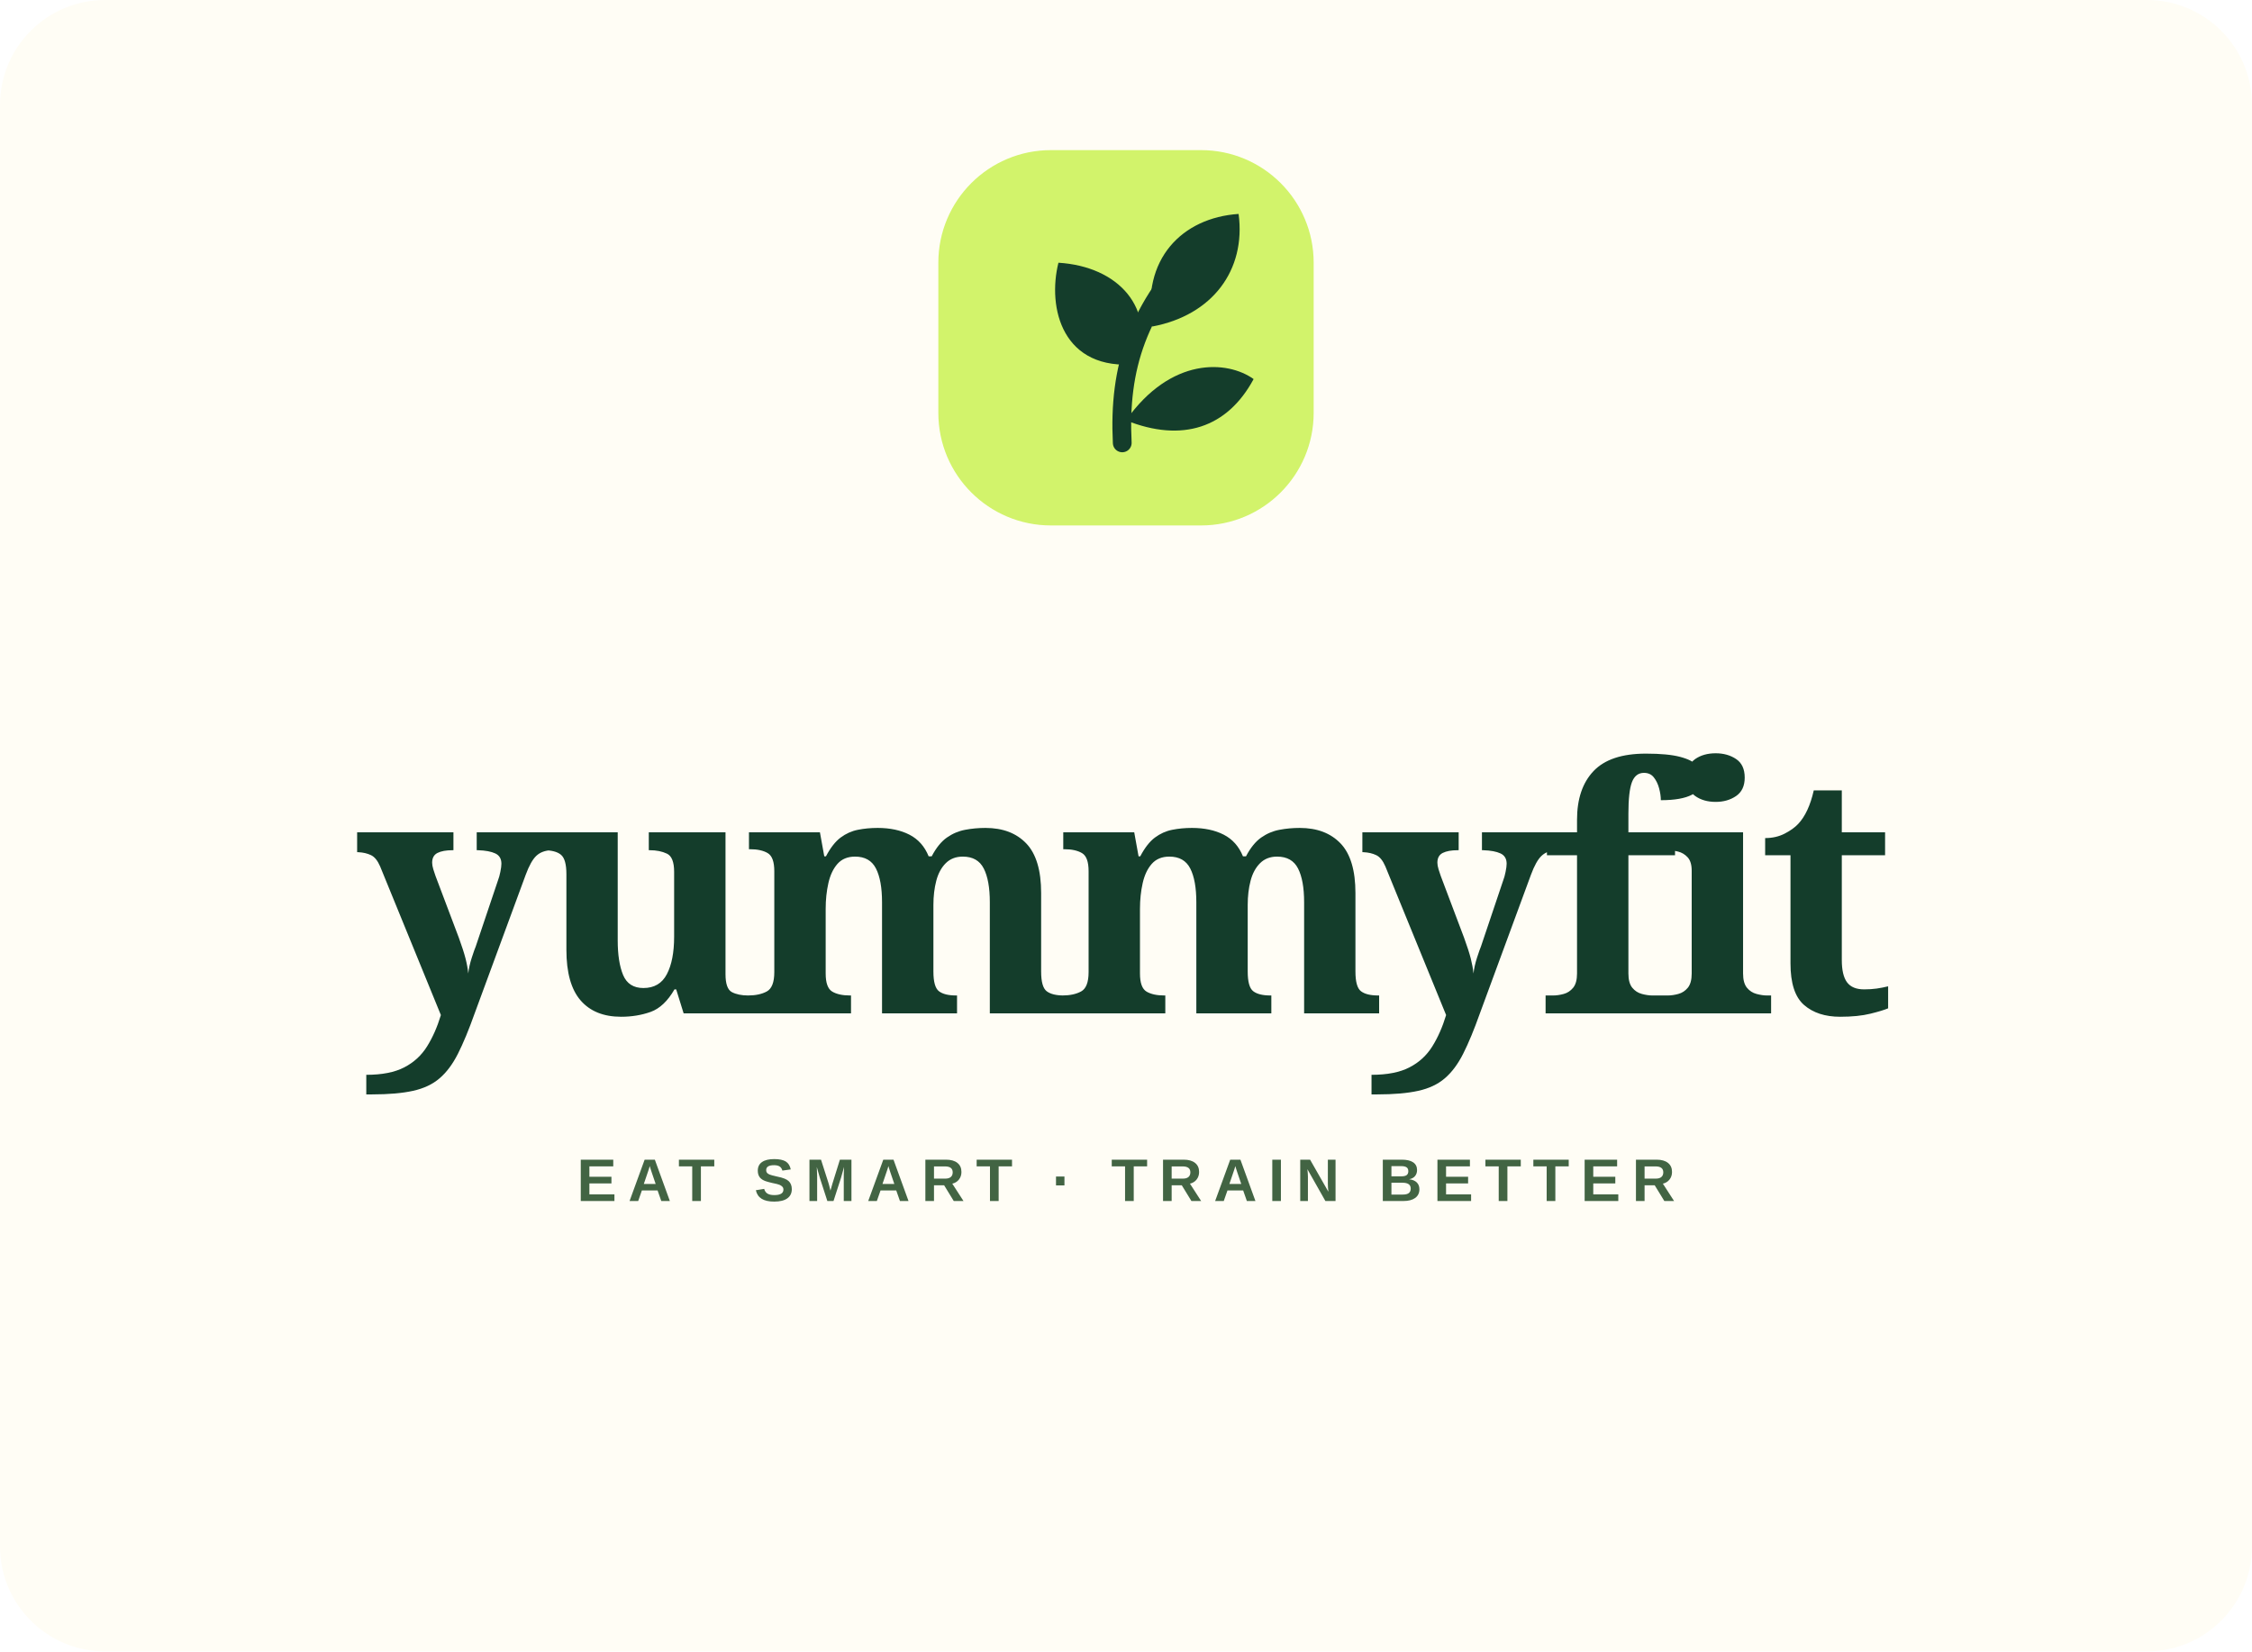
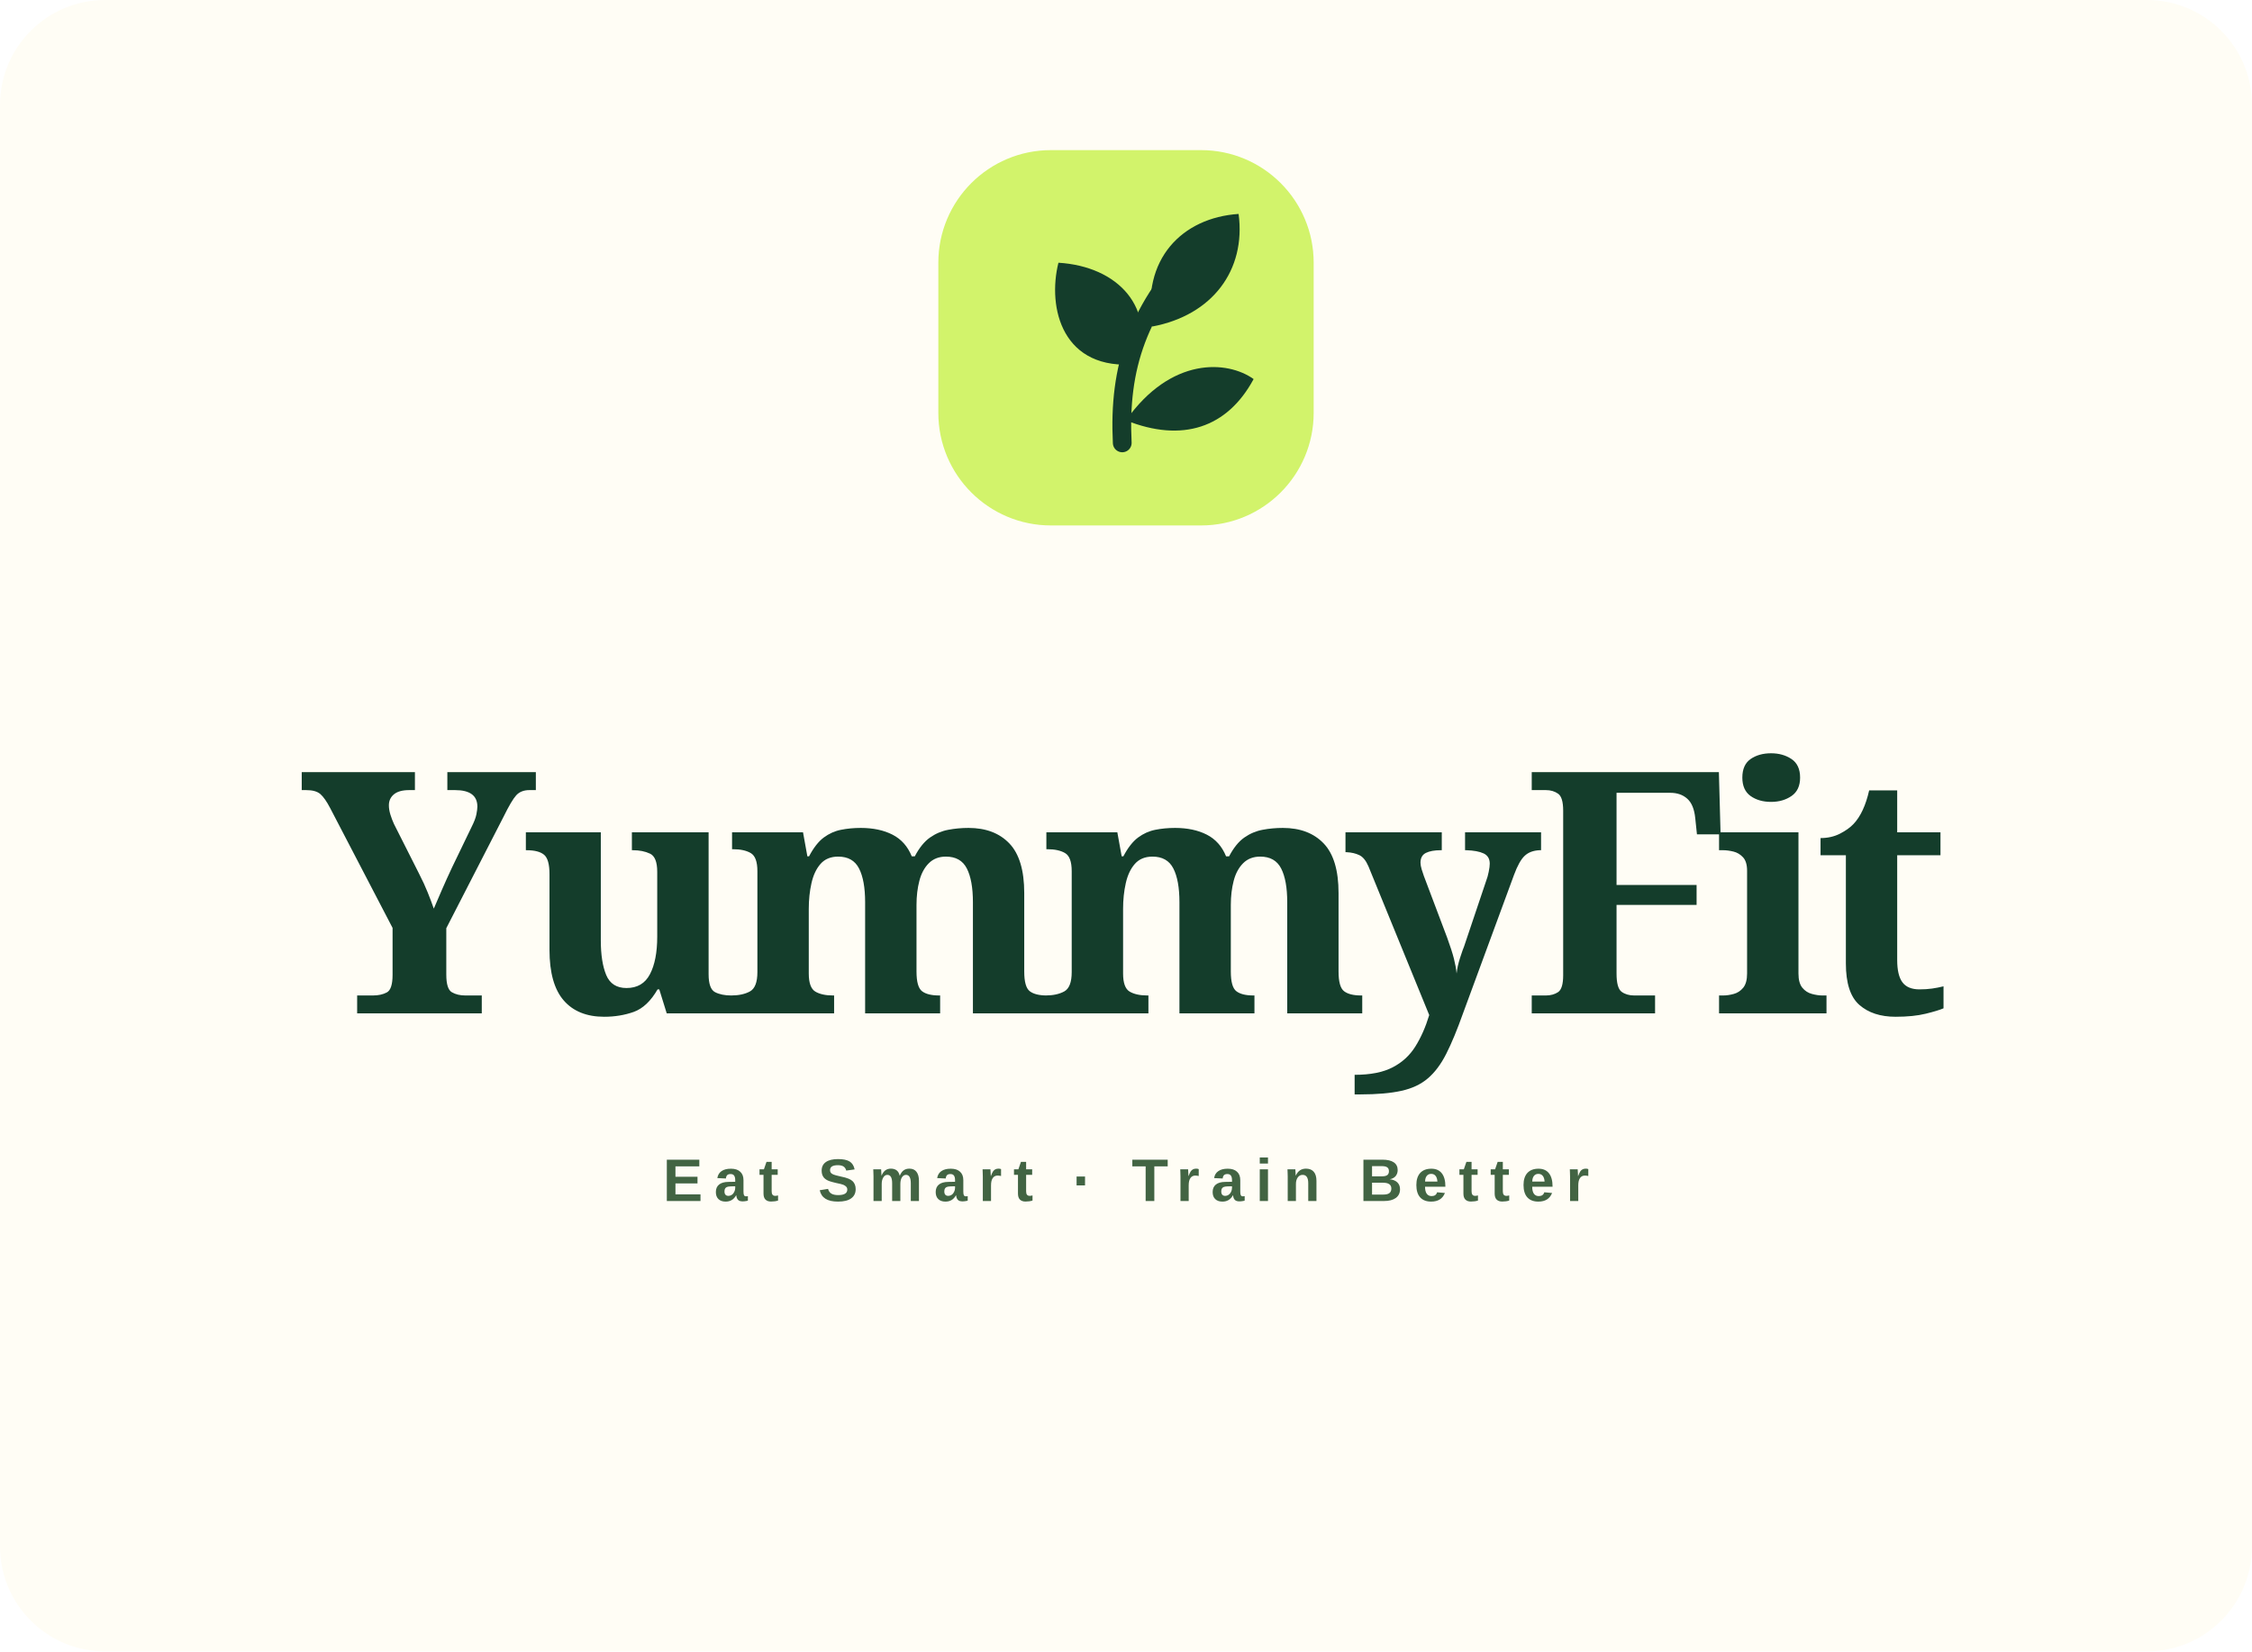
- <svg xmlns="http://www.w3.org/2000/svg" width="600" height="440" viewBox="0 0 600 440" role="img" aria-label="YummyFit: Eat smart. Train better.">
+ <svg xmlns="http://www.w3.org/2000/svg" width="600" height="440" viewBox="0 0 600 440" role="img" aria-label="YummyFit: Eat Smart. Train Better.">
  <rect width="100%" height="100%" rx="28" fill="#FFFDF5" />
  <g transform="translate(250 40)">
    <rect width="100" height="100" rx="30" fill="#D2F36B" />
    <g color="#143D2B">
      <path d="M49 78C48 58 53 42 70 25" fill="none" stroke="currentColor" stroke-width="5" stroke-linecap="round" />
      <path d="M53 57C33 59 29 42 32 30C48 31 58 42 53 57Z" fill="currentColor" />
      <path d="M57 47C54 29 65 18 80 17C82 32 73 44 57 47Z" fill="currentColor" />
      <path d="M50 72C62 55 77 56 84 61C77 74 65 78 50 72Z" fill="currentColor" />
    </g>
  </g>
-   <text x="300" y="270" text-anchor="middle" fill="#143D2B" font-family="Georgia,serif" font-weight="bold" font-size="90" letter-spacing="-5">yummyfit</text>
-   <text x="300" y="320" text-anchor="middle" fill="#426443" font-family="Arial,sans-serif" font-weight="bold" font-size="16" letter-spacing="3">EAT SMART · TRAIN BETTER</text>
+   <text x="300" y="270" text-anchor="middle" fill="#143D2B" font-family="Georgia,serif" font-weight="bold" font-size="90" letter-spacing="-5">YummyFit</text>
+   <text x="300" y="320" text-anchor="middle" fill="#426443" font-family="Arial,sans-serif" font-weight="bold" font-size="16" letter-spacing="3">Eat Smart · Train Better</text>
</svg>
